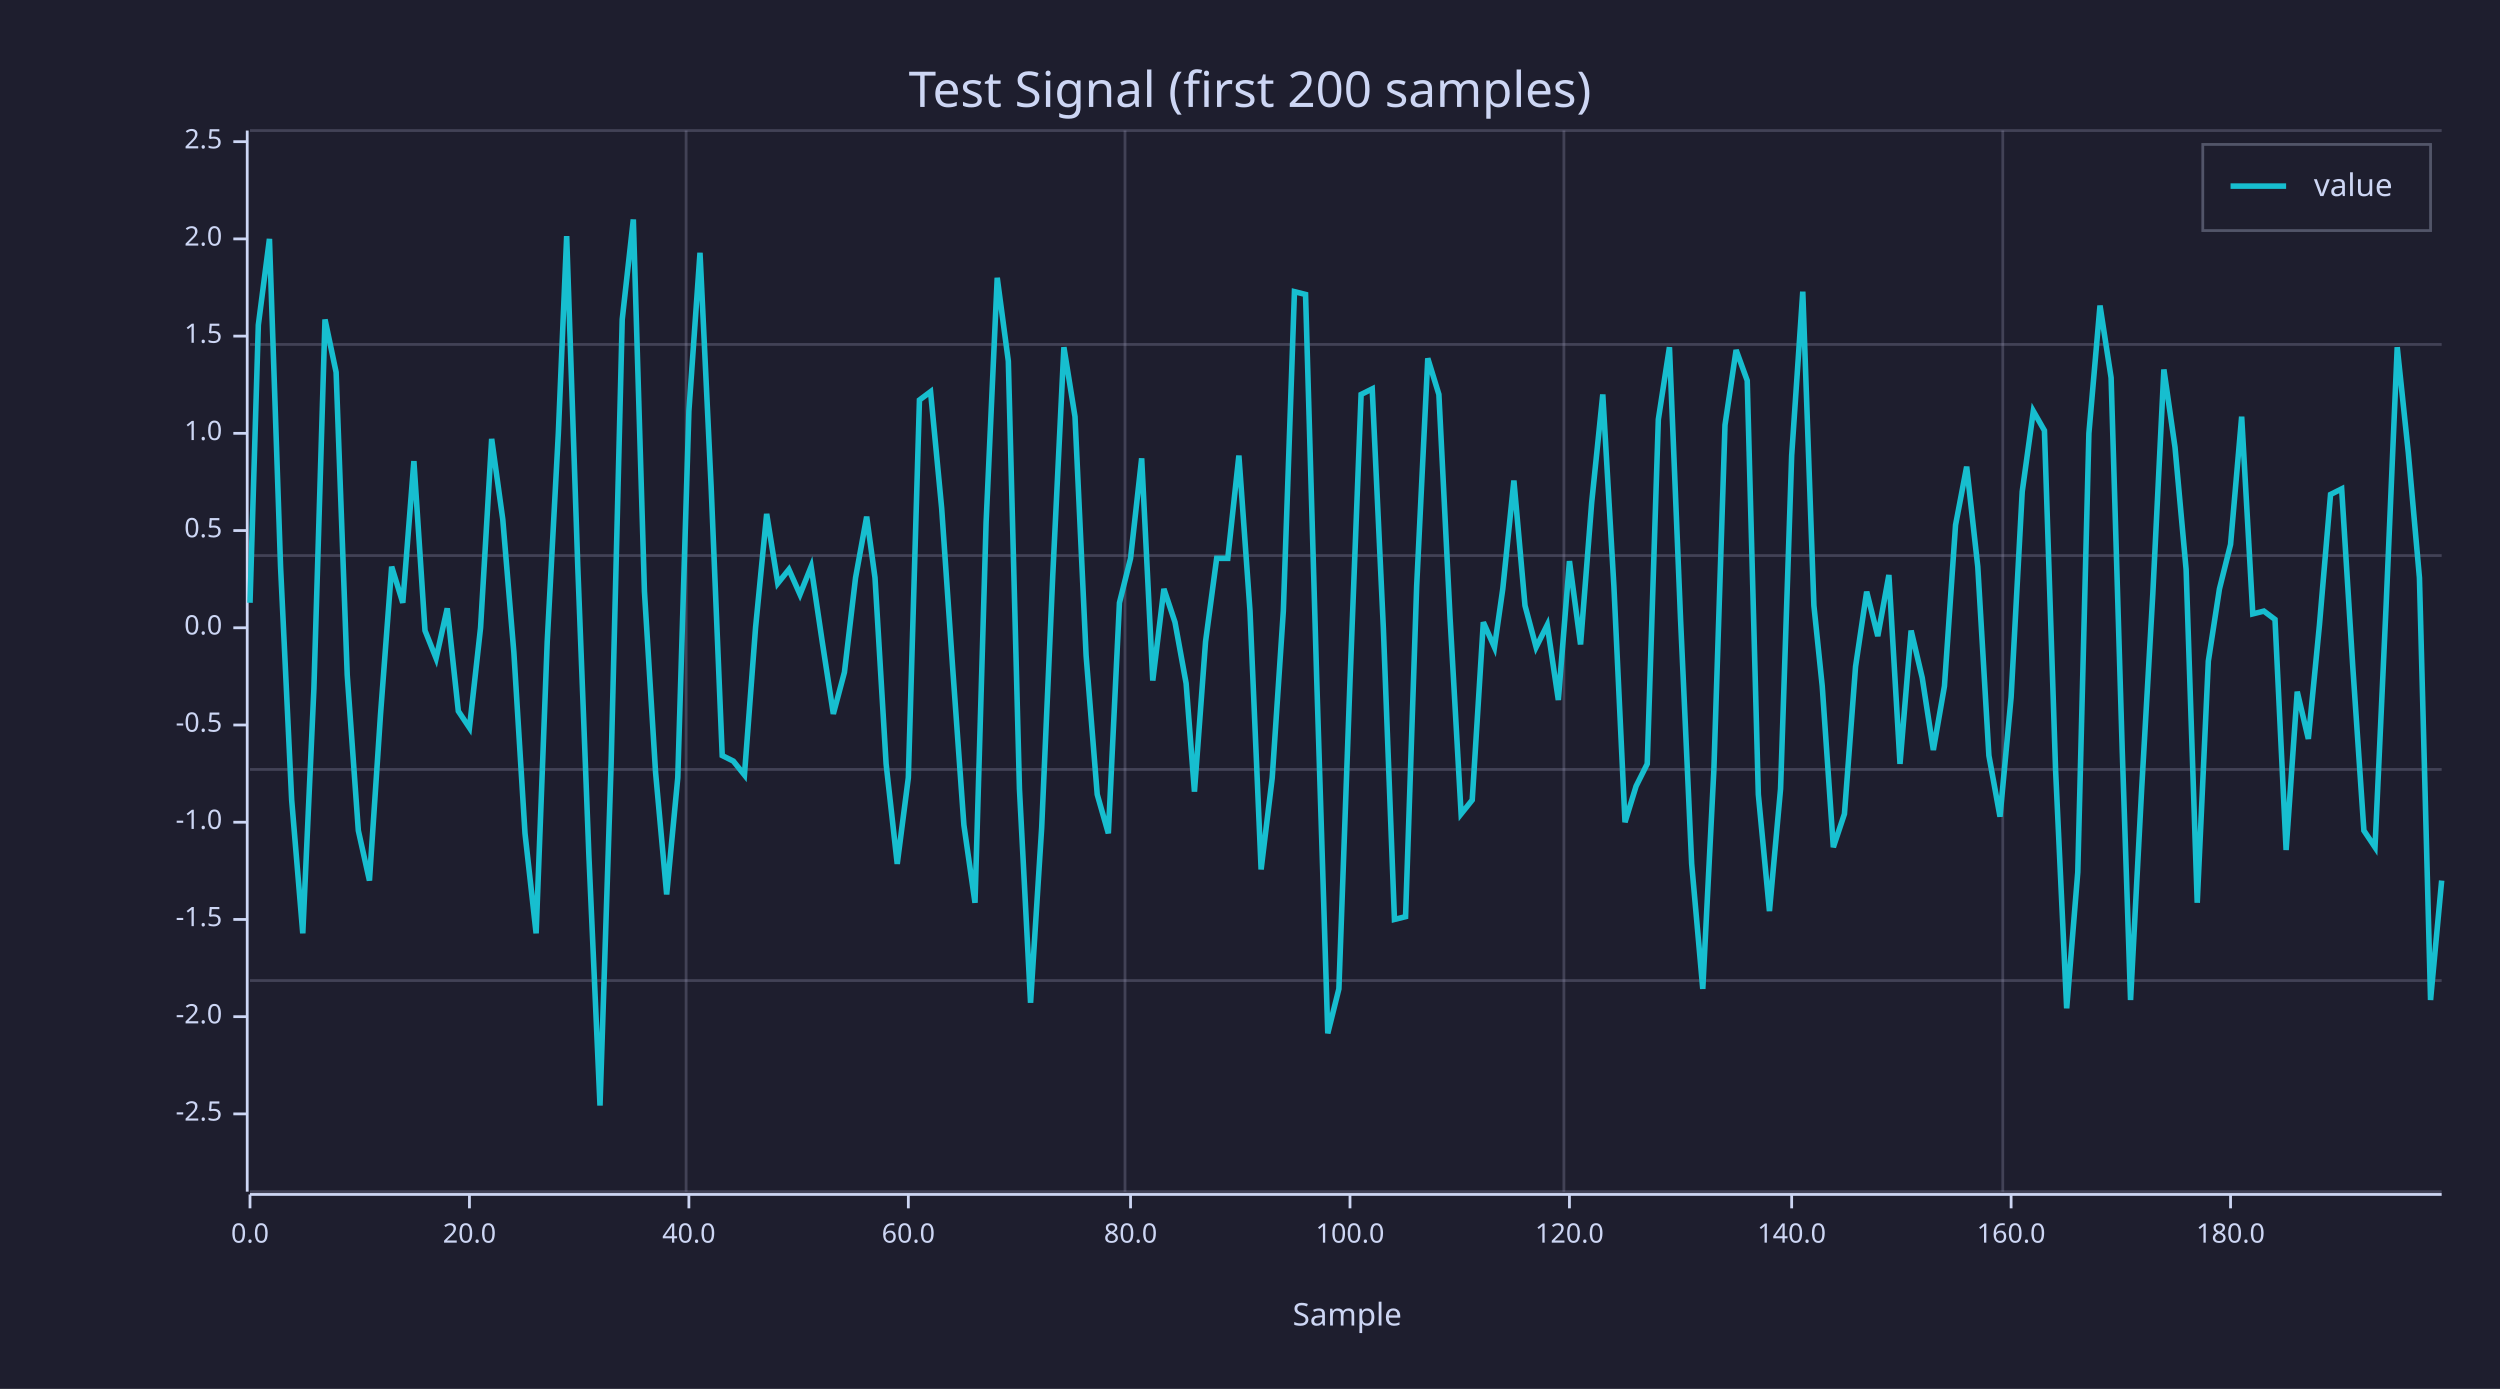
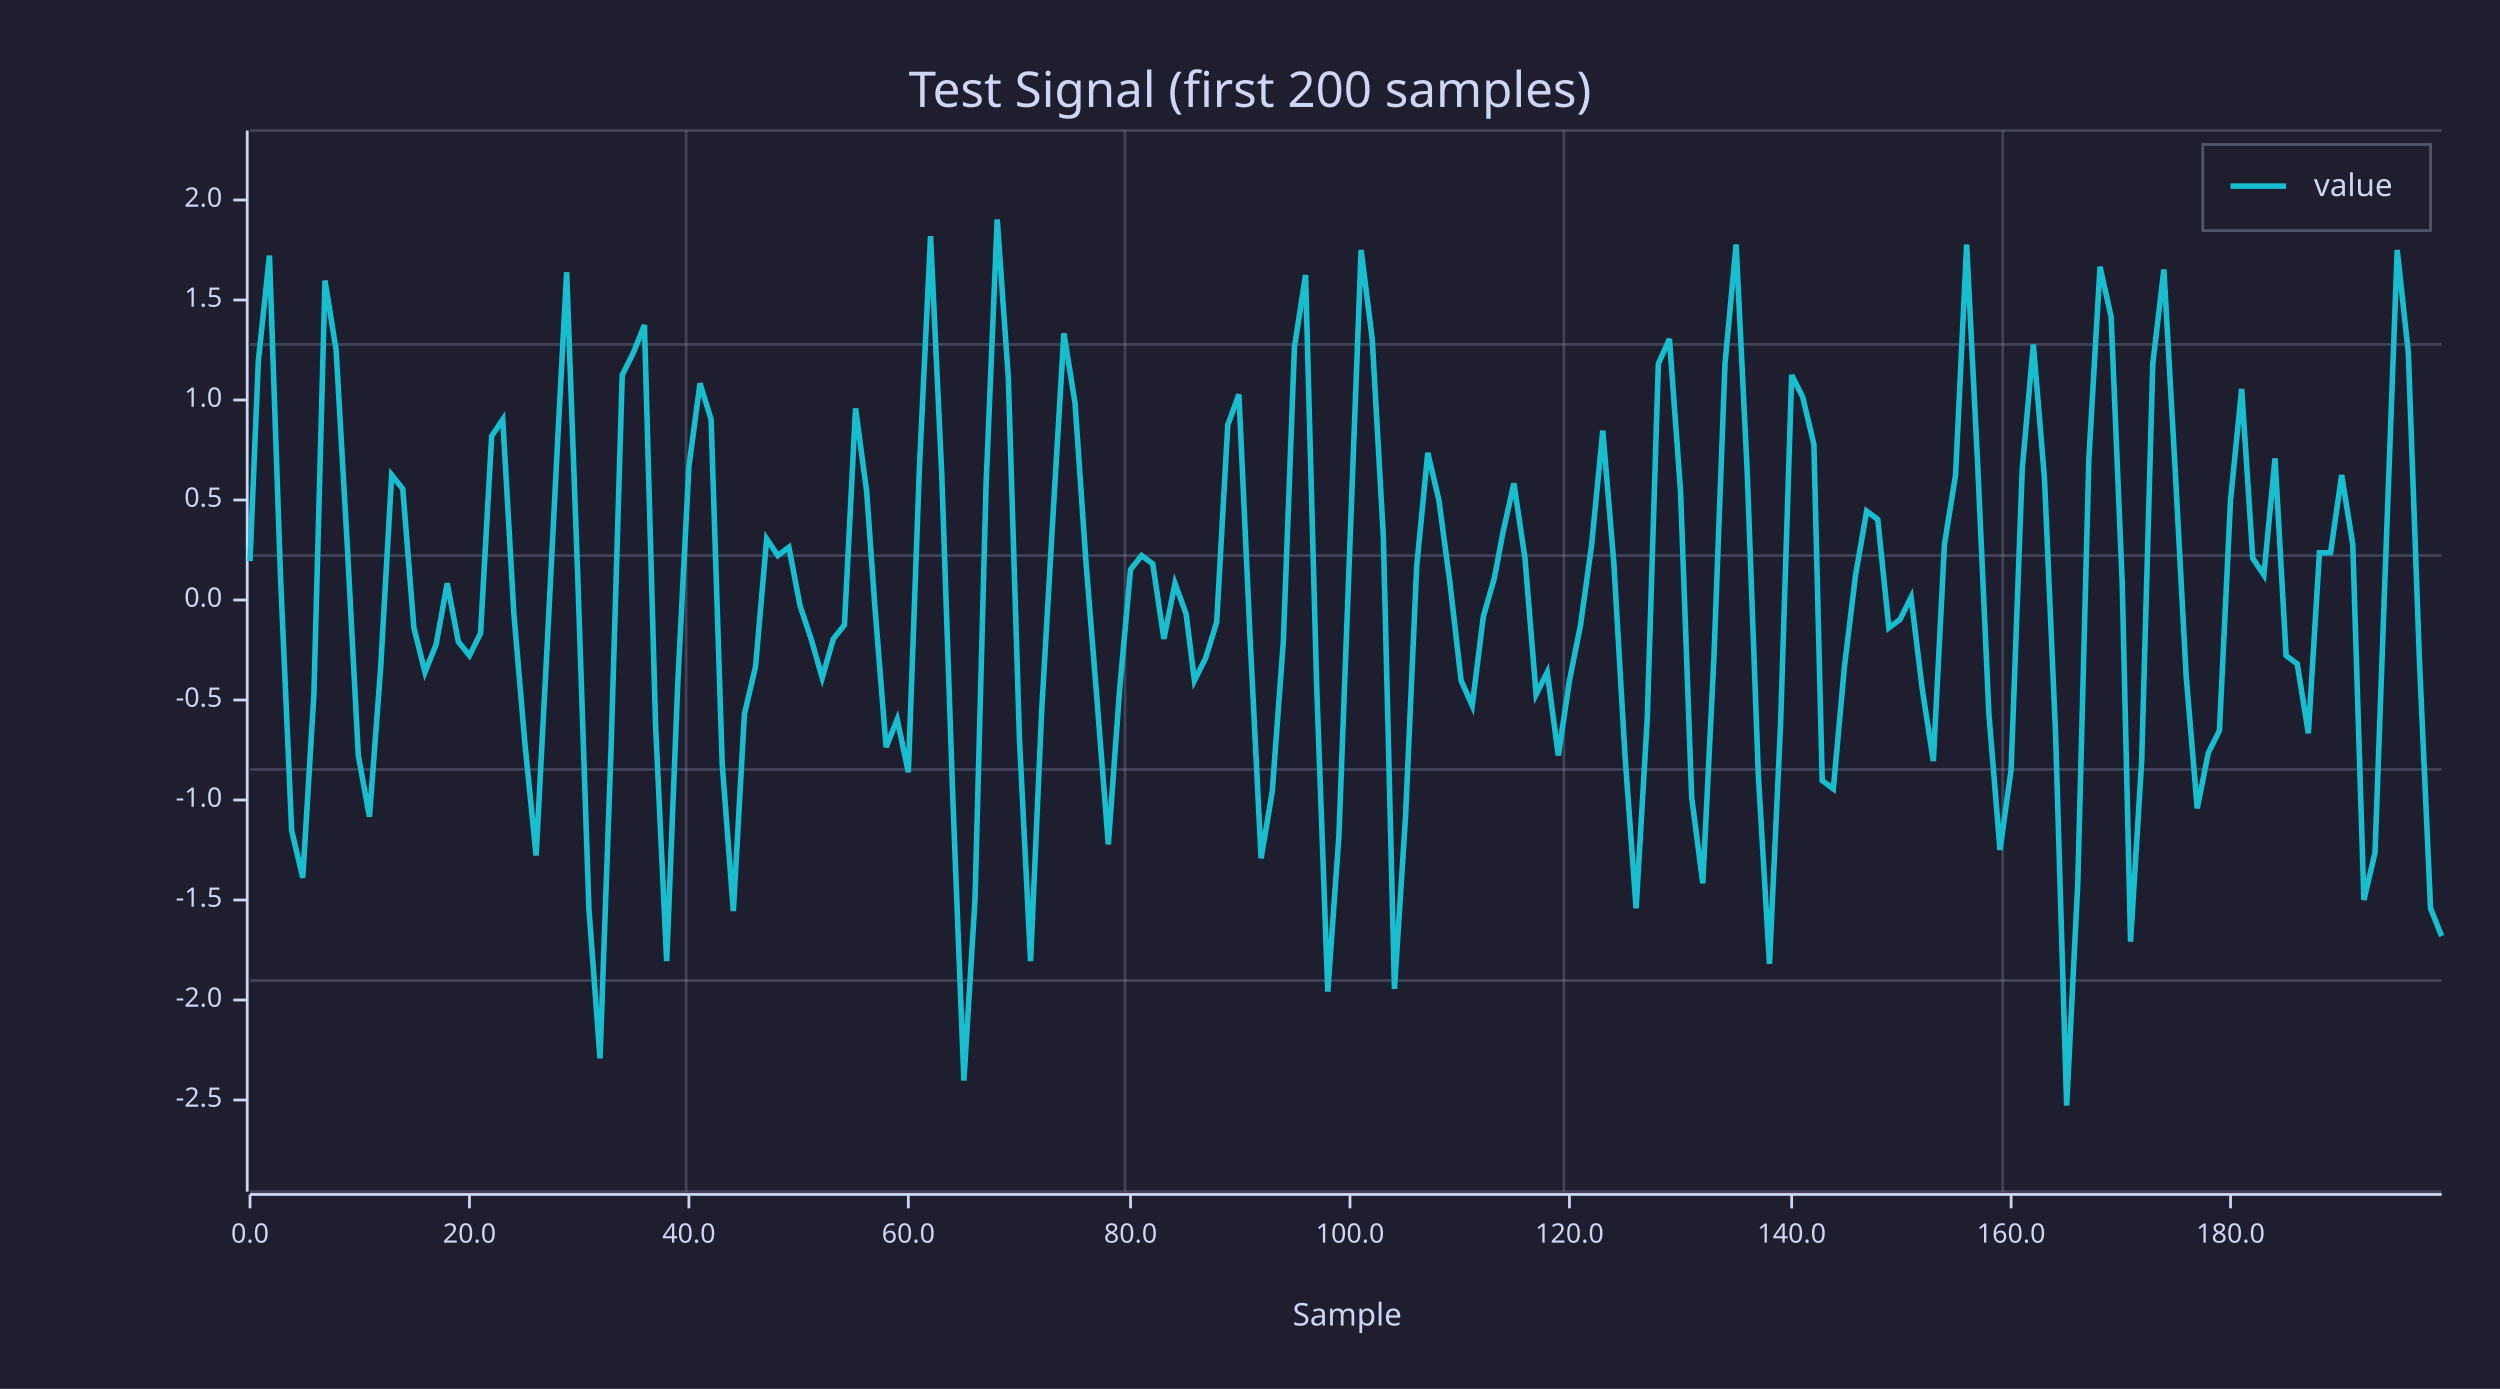
<svg xmlns="http://www.w3.org/2000/svg" width="900" height="500" viewBox="0 0 900 500">
  <rect x="0" y="0" width="900" height="500" opacity="1" fill="#1E1E2E" stroke="none" />
  <text x="450" y="25" dy="0.76em" text-anchor="middle" font-family="sans-serif" font-size="17.742" opacity="1" fill="#CDD6F4">
Test Signal (first 200 samples)
</text>
  <text x="20" y="238" dy="0.76em" text-anchor="middle" font-family="sans-serif" font-size="11.29" opacity="1" fill="#CDD6F4" transform="rotate(270, 20, 238)">

</text>
  <text x="485" y="480" dy="-0.5ex" text-anchor="middle" font-family="sans-serif" font-size="11.29" opacity="1" fill="#CDD6F4">
Sample
</text>
  <polyline fill="none" opacity="1" stroke="#CDD6F4" stroke-width="1" points="89,47 89,429 " />
-   <text x="80" y="401" dy="0.5ex" text-anchor="end" font-family="sans-serif" font-size="9.677" opacity="1" fill="#CDD6F4">
+   <text x="80" y="396" dy="0.5ex" text-anchor="end" font-family="sans-serif" font-size="9.677" opacity="1" fill="#CDD6F4">
-2.5
</text>
-   <polyline fill="none" opacity="1" stroke="#CDD6F4" stroke-width="1" points="84,401 89,401 " />
-   <text x="80" y="366" dy="0.5ex" text-anchor="end" font-family="sans-serif" font-size="9.677" opacity="1" fill="#CDD6F4">
+   <polyline fill="none" opacity="1" stroke="#CDD6F4" stroke-width="1" points="84,396 89,396 " />
+   <text x="80" y="360" dy="0.5ex" text-anchor="end" font-family="sans-serif" font-size="9.677" opacity="1" fill="#CDD6F4">
-2.0
</text>
-   <polyline fill="none" opacity="1" stroke="#CDD6F4" stroke-width="1" points="84,366 89,366 " />
-   <text x="80" y="331" dy="0.5ex" text-anchor="end" font-family="sans-serif" font-size="9.677" opacity="1" fill="#CDD6F4">
+   <polyline fill="none" opacity="1" stroke="#CDD6F4" stroke-width="1" points="84,360 89,360 " />
+   <text x="80" y="324" dy="0.5ex" text-anchor="end" font-family="sans-serif" font-size="9.677" opacity="1" fill="#CDD6F4">
-1.5
</text>
-   <polyline fill="none" opacity="1" stroke="#CDD6F4" stroke-width="1" points="84,331 89,331 " />
-   <text x="80" y="296" dy="0.5ex" text-anchor="end" font-family="sans-serif" font-size="9.677" opacity="1" fill="#CDD6F4">
+   <polyline fill="none" opacity="1" stroke="#CDD6F4" stroke-width="1" points="84,324 89,324 " />
+   <text x="80" y="288" dy="0.5ex" text-anchor="end" font-family="sans-serif" font-size="9.677" opacity="1" fill="#CDD6F4">
-1.0
</text>
-   <polyline fill="none" opacity="1" stroke="#CDD6F4" stroke-width="1" points="84,296 89,296 " />
-   <text x="80" y="261" dy="0.5ex" text-anchor="end" font-family="sans-serif" font-size="9.677" opacity="1" fill="#CDD6F4">
+   <polyline fill="none" opacity="1" stroke="#CDD6F4" stroke-width="1" points="84,288 89,288 " />
+   <text x="80" y="252" dy="0.5ex" text-anchor="end" font-family="sans-serif" font-size="9.677" opacity="1" fill="#CDD6F4">
-0.5
</text>
-   <polyline fill="none" opacity="1" stroke="#CDD6F4" stroke-width="1" points="84,261 89,261 " />
-   <text x="80" y="226" dy="0.5ex" text-anchor="end" font-family="sans-serif" font-size="9.677" opacity="1" fill="#CDD6F4">
+   <polyline fill="none" opacity="1" stroke="#CDD6F4" stroke-width="1" points="84,252 89,252 " />
+   <text x="80" y="216" dy="0.5ex" text-anchor="end" font-family="sans-serif" font-size="9.677" opacity="1" fill="#CDD6F4">
0.0
</text>
-   <polyline fill="none" opacity="1" stroke="#CDD6F4" stroke-width="1" points="84,226 89,226 " />
-   <text x="80" y="191" dy="0.5ex" text-anchor="end" font-family="sans-serif" font-size="9.677" opacity="1" fill="#CDD6F4">
+   <polyline fill="none" opacity="1" stroke="#CDD6F4" stroke-width="1" points="84,216 89,216 " />
+   <text x="80" y="180" dy="0.5ex" text-anchor="end" font-family="sans-serif" font-size="9.677" opacity="1" fill="#CDD6F4">
0.5
</text>
-   <polyline fill="none" opacity="1" stroke="#CDD6F4" stroke-width="1" points="84,191 89,191 " />
-   <text x="80" y="156" dy="0.5ex" text-anchor="end" font-family="sans-serif" font-size="9.677" opacity="1" fill="#CDD6F4">
+   <polyline fill="none" opacity="1" stroke="#CDD6F4" stroke-width="1" points="84,180 89,180 " />
+   <text x="80" y="144" dy="0.5ex" text-anchor="end" font-family="sans-serif" font-size="9.677" opacity="1" fill="#CDD6F4">
1.0
</text>
-   <polyline fill="none" opacity="1" stroke="#CDD6F4" stroke-width="1" points="84,156 89,156 " />
-   <text x="80" y="121" dy="0.5ex" text-anchor="end" font-family="sans-serif" font-size="9.677" opacity="1" fill="#CDD6F4">
+   <polyline fill="none" opacity="1" stroke="#CDD6F4" stroke-width="1" points="84,144 89,144 " />
+   <text x="80" y="108" dy="0.5ex" text-anchor="end" font-family="sans-serif" font-size="9.677" opacity="1" fill="#CDD6F4">
1.5
</text>
-   <polyline fill="none" opacity="1" stroke="#CDD6F4" stroke-width="1" points="84,121 89,121 " />
-   <text x="80" y="86" dy="0.5ex" text-anchor="end" font-family="sans-serif" font-size="9.677" opacity="1" fill="#CDD6F4">
+   <polyline fill="none" opacity="1" stroke="#CDD6F4" stroke-width="1" points="84,108 89,108 " />
+   <text x="80" y="72" dy="0.5ex" text-anchor="end" font-family="sans-serif" font-size="9.677" opacity="1" fill="#CDD6F4">
2.0
</text>
-   <polyline fill="none" opacity="1" stroke="#CDD6F4" stroke-width="1" points="84,86 89,86 " />
-   <text x="80" y="51" dy="0.5ex" text-anchor="end" font-family="sans-serif" font-size="9.677" opacity="1" fill="#CDD6F4">
- 2.5
- </text>
-   <polyline fill="none" opacity="1" stroke="#CDD6F4" stroke-width="1" points="84,51 89,51 " />
+   <polyline fill="none" opacity="1" stroke="#CDD6F4" stroke-width="1" points="84,72 89,72 " />
  <polyline fill="none" opacity="1" stroke="#CDD6F4" stroke-width="1" points="90,430 879,430 " />
  <text x="90" y="440" dy="0.76em" text-anchor="middle" font-family="sans-serif" font-size="9.677" opacity="1" fill="#CDD6F4">
0.0
</text>
  <polyline fill="none" opacity="1" stroke="#CDD6F4" stroke-width="1" points="90,430 90,435 " />
  <text x="169" y="440" dy="0.76em" text-anchor="middle" font-family="sans-serif" font-size="9.677" opacity="1" fill="#CDD6F4">
20.0
</text>
  <polyline fill="none" opacity="1" stroke="#CDD6F4" stroke-width="1" points="169,430 169,435 " />
  <text x="248" y="440" dy="0.76em" text-anchor="middle" font-family="sans-serif" font-size="9.677" opacity="1" fill="#CDD6F4">
40.0
</text>
  <polyline fill="none" opacity="1" stroke="#CDD6F4" stroke-width="1" points="248,430 248,435 " />
  <text x="327" y="440" dy="0.76em" text-anchor="middle" font-family="sans-serif" font-size="9.677" opacity="1" fill="#CDD6F4">
60.0
</text>
  <polyline fill="none" opacity="1" stroke="#CDD6F4" stroke-width="1" points="327,430 327,435 " />
  <text x="407" y="440" dy="0.76em" text-anchor="middle" font-family="sans-serif" font-size="9.677" opacity="1" fill="#CDD6F4">
80.0
</text>
  <polyline fill="none" opacity="1" stroke="#CDD6F4" stroke-width="1" points="407,430 407,435 " />
  <text x="486" y="440" dy="0.76em" text-anchor="middle" font-family="sans-serif" font-size="9.677" opacity="1" fill="#CDD6F4">
100.0
</text>
  <polyline fill="none" opacity="1" stroke="#CDD6F4" stroke-width="1" points="486,430 486,435 " />
  <text x="565" y="440" dy="0.76em" text-anchor="middle" font-family="sans-serif" font-size="9.677" opacity="1" fill="#CDD6F4">
120.0
</text>
  <polyline fill="none" opacity="1" stroke="#CDD6F4" stroke-width="1" points="565,430 565,435 " />
  <text x="645" y="440" dy="0.76em" text-anchor="middle" font-family="sans-serif" font-size="9.677" opacity="1" fill="#CDD6F4">
140.0
</text>
  <polyline fill="none" opacity="1" stroke="#CDD6F4" stroke-width="1" points="645,430 645,435 " />
  <text x="724" y="440" dy="0.76em" text-anchor="middle" font-family="sans-serif" font-size="9.677" opacity="1" fill="#CDD6F4">
160.0
</text>
  <polyline fill="none" opacity="1" stroke="#CDD6F4" stroke-width="1" points="724,430 724,435 " />
  <text x="803" y="440" dy="0.76em" text-anchor="middle" font-family="sans-serif" font-size="9.677" opacity="1" fill="#CDD6F4">
180.0
</text>
  <polyline fill="none" opacity="1" stroke="#CDD6F4" stroke-width="1" points="803,430 803,435 " />
  <polyline fill="none" opacity="0.3" stroke="#9696B4" stroke-width="1" points="90,429 879,429 " />
  <polyline fill="none" opacity="0.3" stroke="#9696B4" stroke-width="1" points="90,353 879,353 " />
  <polyline fill="none" opacity="0.3" stroke="#9696B4" stroke-width="1" points="90,277 879,277 " />
  <polyline fill="none" opacity="0.3" stroke="#9696B4" stroke-width="1" points="90,200 879,200 " />
  <polyline fill="none" opacity="0.3" stroke="#9696B4" stroke-width="1" points="90,124 879,124 " />
  <polyline fill="none" opacity="0.3" stroke="#9696B4" stroke-width="1" points="90,47 879,47 " />
  <polyline fill="none" opacity="0.3" stroke="#9696B4" stroke-width="1" points="247,429 247,47 " />
  <polyline fill="none" opacity="0.3" stroke="#9696B4" stroke-width="1" points="405,429 405,47 " />
  <polyline fill="none" opacity="0.3" stroke="#9696B4" stroke-width="1" points="563,429 563,47 " />
  <polyline fill="none" opacity="0.3" stroke="#9696B4" stroke-width="1" points="721,429 721,47 " />
-   <polyline fill="none" opacity="1" stroke="#17BECF" stroke-width="2" points="90,217 93,117 97,86 101,204 105,288 109,336 113,248 117,115 121,134 125,243 129,299 133,317 137,257 141,204 145,217 149,166 153,227 157,237 161,219 165,256 169,262 173,226 177,158 181,187 185,235 189,300 193,336 197,231 201,156 204,85 208,204 212,308 216,398 220,275 224,115 228,79 232,213 236,278 240,322 244,280 248,148 252,91 256,175 260,272 264,274 268,279 272,226 276,185 280,210 284,205 288,214 292,204 296,231 300,257 304,242 308,208 312,186 315,208 319,275 323,311 327,280 331,144 335,141 339,183 343,241 347,297 351,325 355,188 359,100 363,130 367,284 371,361 375,298 379,207 383,125 387,150 391,236 395,286 399,300 403,217 407,201 411,165 415,245 419,212 423,224 427,246 430,285 434,231 438,201 442,201 446,164 450,220 454,313 458,280 462,220 466,105 470,106 474,244 478,372 482,356 486,245 490,142 494,140 498,226 502,331 506,330 510,211 514,129 518,142 522,222 526,293 530,288 534,224 538,233 541,212 545,173 549,218 553,233 557,225 561,252 565,202 569,232 573,181 577,142 581,211 585,296 589,283 593,275 597,151 601,125 605,223 609,311 613,356 617,277 621,153 625,126 629,137 633,286 637,328 641,284 645,164 649,105 653,218 656,247 660,305 664,293 668,240 672,213 676,229 680,207 684,275 688,227 692,244 696,270 700,247 704,189 708,168 712,204 716,272 720,294 724,251 728,177 732,148 736,155 740,277 744,363 748,314 752,156 756,110 760,136 764,270 767,360 771,284 775,214 779,133 783,161 787,205 791,325 795,238 799,212 803,196 807,150 811,221 815,220 819,223 823,306 827,249 831,266 835,225 839,178 843,176 847,240 851,299 855,305 859,218 863,125 867,163 871,208 875,360 879,317 " />
+   <polyline fill="none" opacity="1" stroke="#17BECF" stroke-width="2" points="90,202 93,130 97,92 101,208 105,299 109,316 113,250 117,101 121,126 125,196 129,272 133,294 137,241 141,171 145,176 149,226 153,242 157,232 161,210 165,231 169,236 173,228 177,157 181,151 185,221 189,268 193,308 197,232 201,154 204,98 208,208 212,327 216,381 220,269 224,135 228,127 232,117 236,261 240,346 244,246 248,168 252,138 256,151 260,275 264,328 268,257 272,240 276,194 280,200 284,197 288,218 292,230 296,244 300,230 304,225 308,147 312,177 315,219 319,269 323,259 327,278 331,168 335,85 339,170 343,287 347,389 351,324 355,174 359,79 363,136 367,266 371,346 375,256 379,187 383,120 387,145 391,203 395,253 399,304 403,249 407,205 411,200 415,203 419,230 423,210 427,221 430,245 434,237 438,224 442,153 446,142 450,229 454,309 458,285 462,231 466,125 470,99 474,247 478,357 482,301 486,195 490,90 494,122 498,193 502,356 506,294 510,204 514,163 518,180 522,210 526,245 530,254 534,222 538,208 541,192 545,174 549,201 553,250 557,242 561,272 565,245 569,225 573,196 577,155 581,203 585,272 589,327 593,259 597,131 601,122 605,177 609,287 613,318 617,237 621,131 625,88 629,170 633,279 637,347 641,261 645,135 649,143 653,160 656,281 660,284 664,240 668,207 672,184 676,187 680,226 684,223 688,215 692,248 696,274 700,196 704,171 708,88 712,168 716,257 720,306 724,277 728,169 732,124 736,172 740,264 744,398 748,318 752,165 756,96 760,114 764,210 767,339 771,274 775,131 779,97 783,168 787,243 791,291 795,271 799,263 803,180 807,140 811,201 815,207 819,165 823,236 827,239 831,264 835,199 839,199 843,171 847,196 851,324 855,307 859,197 863,90 867,127 871,238 875,327 879,337 " />
  <rect x="793" y="52" width="82" height="31" opacity="0.85" fill="#1E1E2E" stroke="none" />
  <rect x="793" y="52" width="82" height="31" opacity="0.3" fill="none" stroke="#CDD6F4" />
  <text x="833" y="62" dy="0.76em" text-anchor="start" font-family="sans-serif" font-size="11.29" opacity="1" fill="#CDD6F4">
value
</text>
  <polyline fill="none" opacity="1" stroke="#17BECF" stroke-width="2" points="803,67 823,67 " />
</svg>
